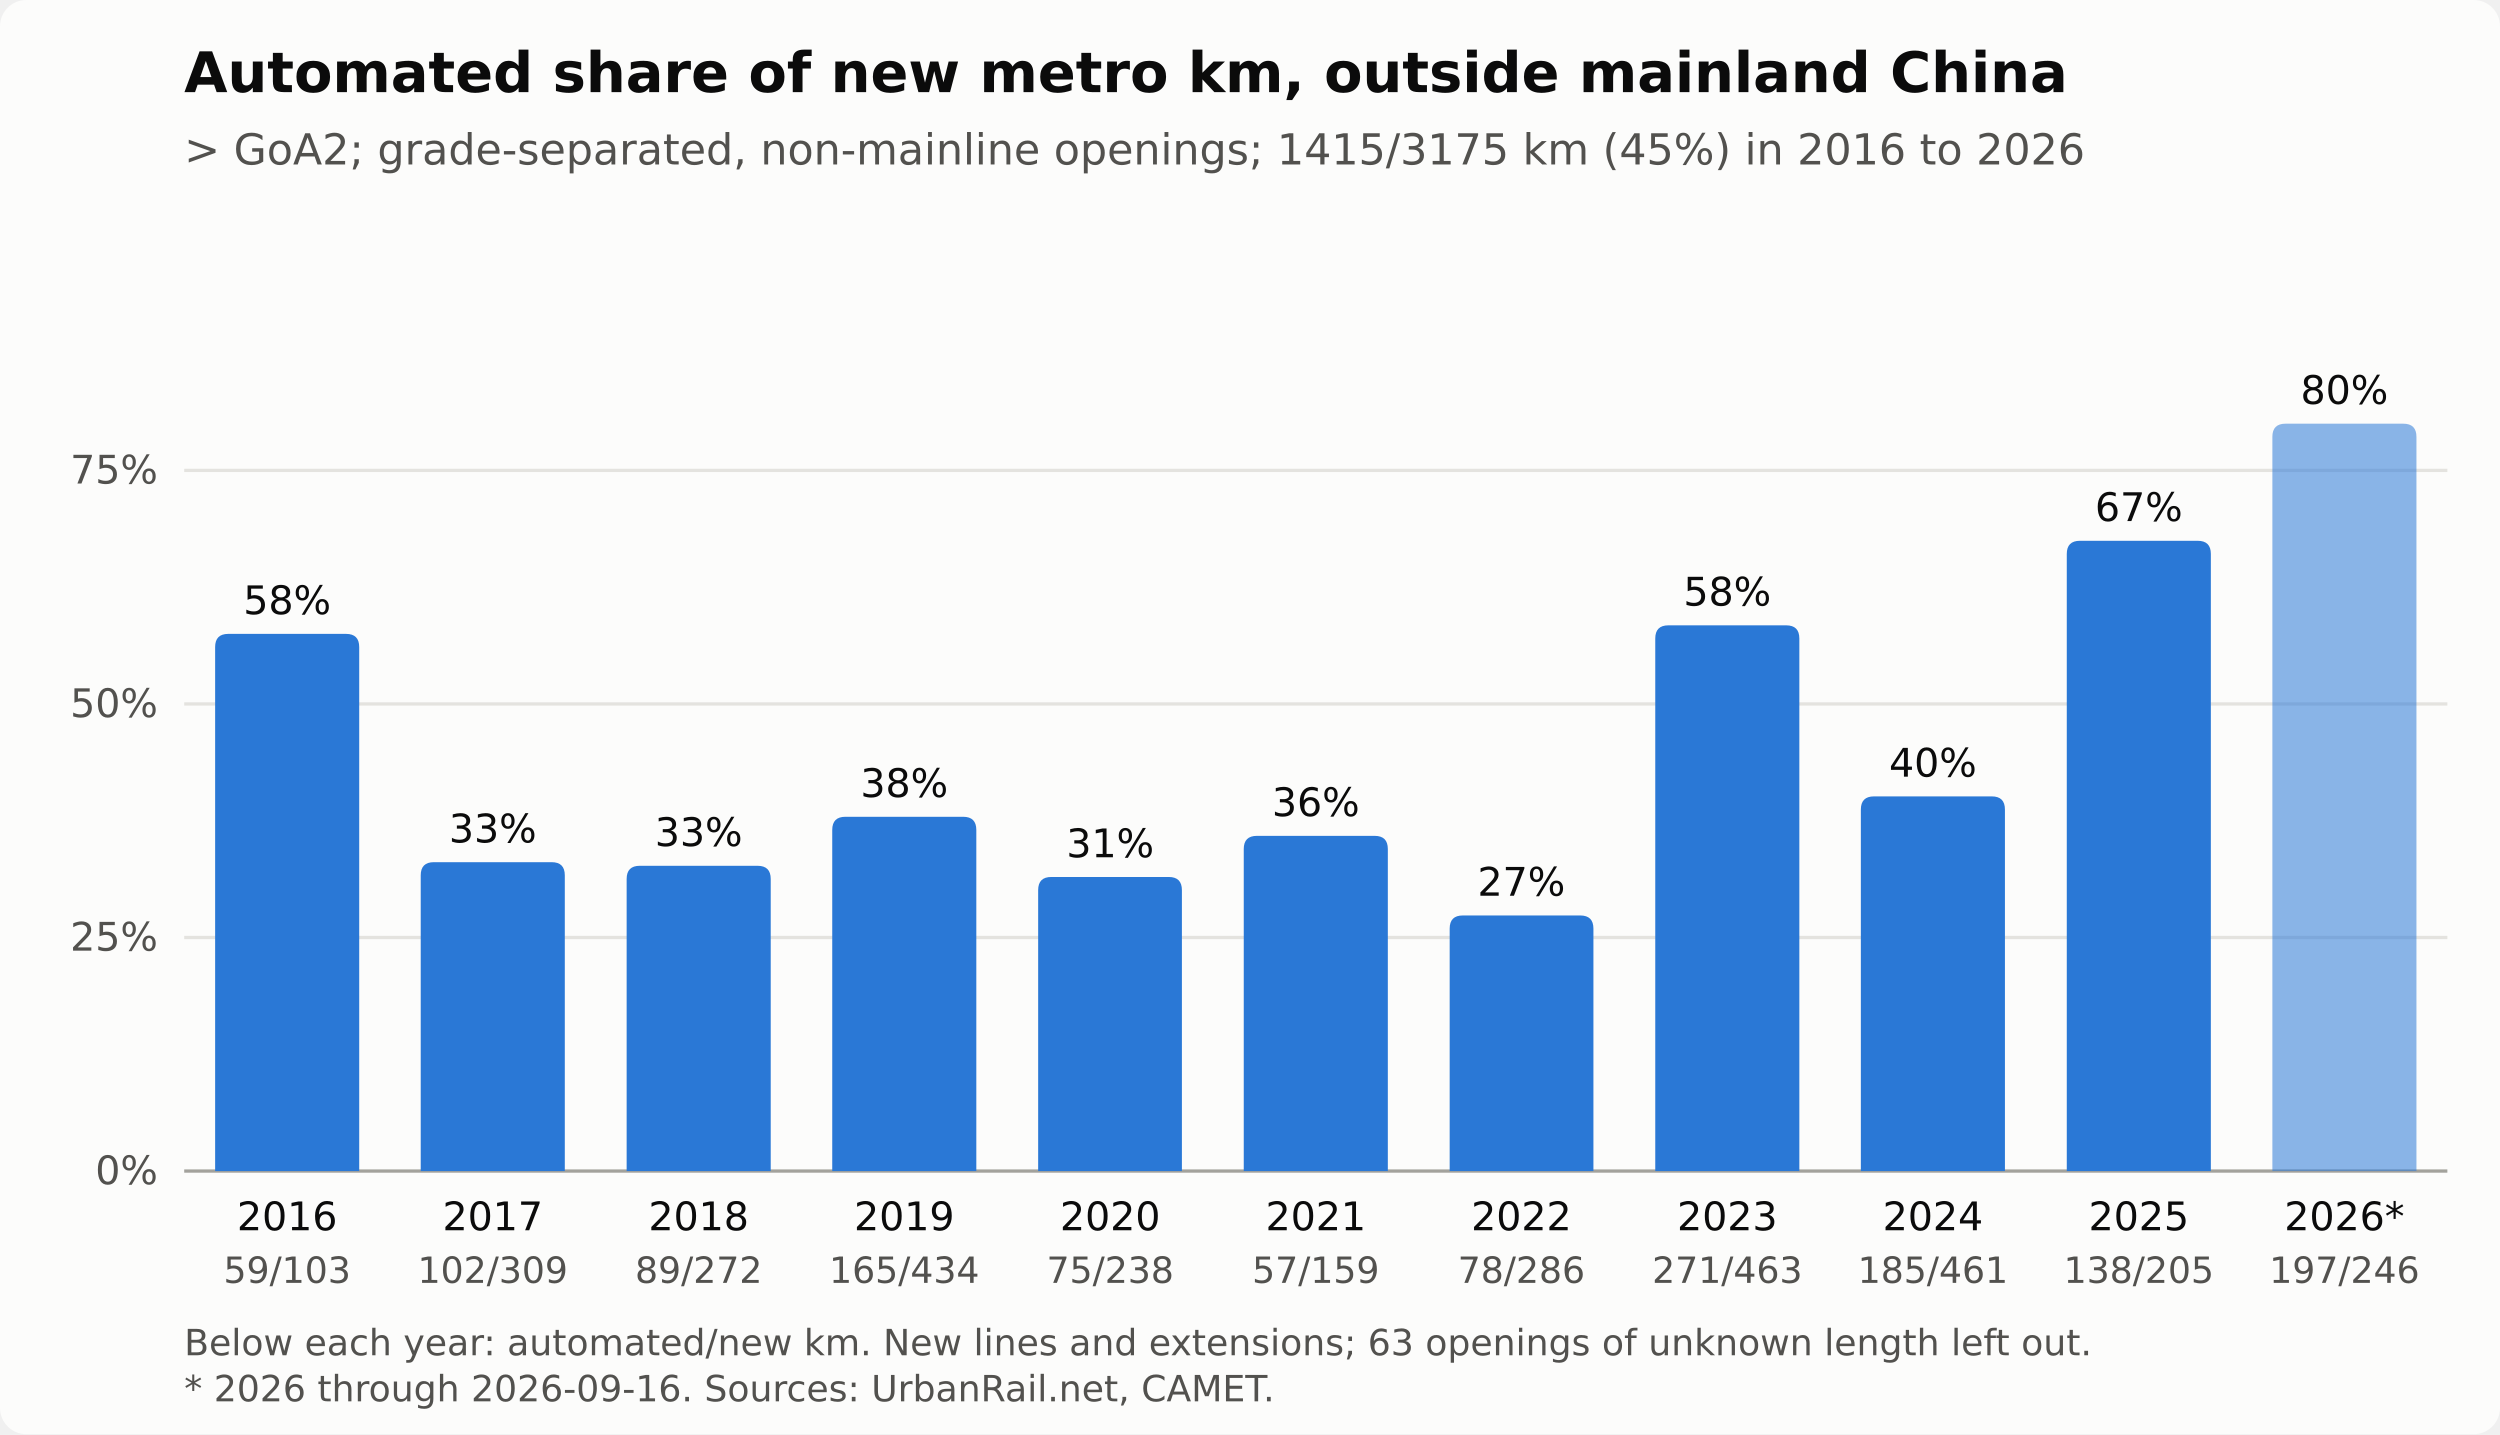
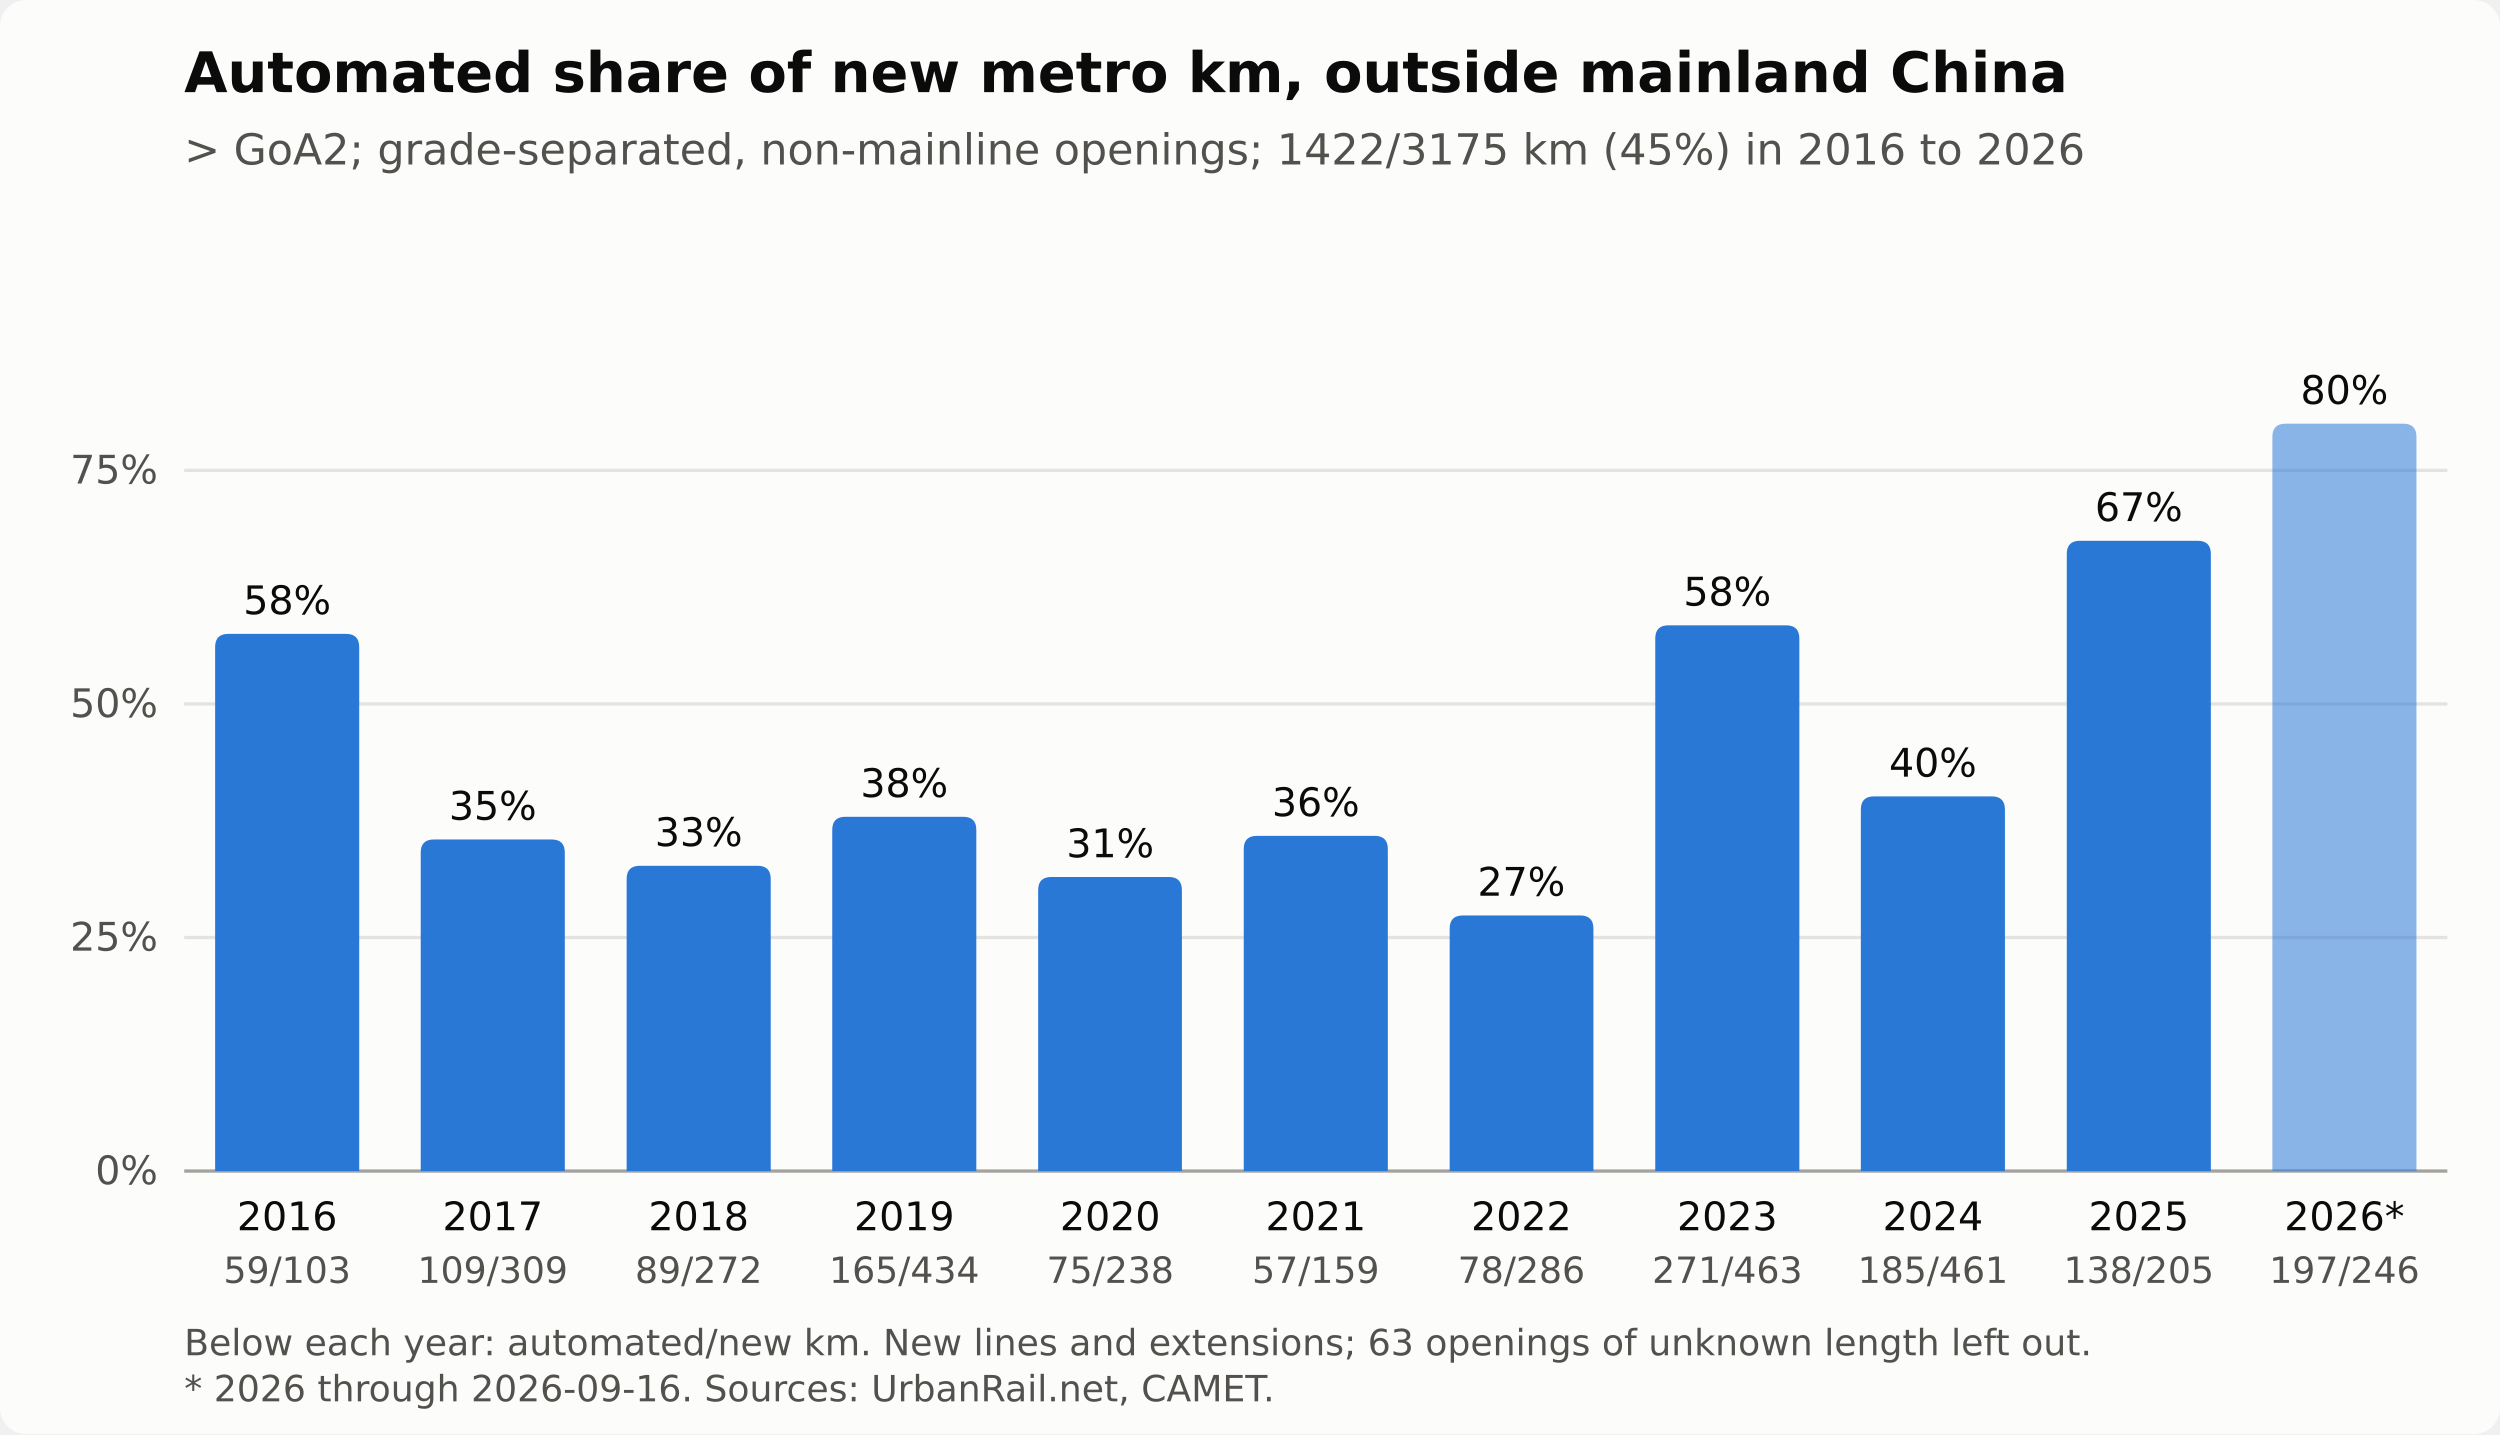
<svg xmlns="http://www.w3.org/2000/svg" viewBox="0 0 760 436" width="760" height="436" role="img" aria-labelledby="t d" font-family="system-ui, -apple-system, Segoe UI, DejaVu Sans, sans-serif">
  <style>
.bg{fill:#fcfcfb}.bar{fill:#2a78d6}.bar.partial{fill-opacity:.55}
.grid{stroke:#e4e3df;stroke-width:1}.axis{stroke:#a3a29c;stroke-width:1}
.t1{fill:#0b0b0b}.t2{fill:#52514e}
@media (prefers-color-scheme: dark){
.bg{fill:#1a1a19}.bar{fill:#3987e5}.grid{stroke:#2e2e2c}.axis{stroke:#5d5c57}
.t1{fill:#ffffff}.t2{fill:#c3c2b7}}
</style>
  <rect class="bg" width="760" height="436" rx="8" />
  <text class="t1" x="56" y="28" font-size="17" font-weight="600">Automated share of new metro km, outside mainland China</text>
-   <text class="t2" x="56" y="50" font-size="13">&gt; GoA2; grade-separated, non-mainline openings; 1415/3175 km (45%) in 2016 to 2026</text>
+   <text class="t2" x="56" y="50" font-size="13">&gt; GoA2; grade-separated, non-mainline openings; 1422/3175 km (45%) in 2016 to 2026</text>
  <line class="axis" x1="56" x2="744" y1="356.0" y2="356.0" />
  <text class="t2" x="48" y="360.0" font-size="12" text-anchor="end">0%</text>
  <line class="grid" x1="56" x2="744" y1="285.0" y2="285.0" />
  <text class="t2" x="48" y="289.0" font-size="12" text-anchor="end">25%</text>
  <line class="grid" x1="56" x2="744" y1="214.0" y2="214.0" />
  <text class="t2" x="48" y="218.0" font-size="12" text-anchor="end">50%</text>
  <line class="grid" x1="56" x2="744" y1="143.0" y2="143.0" />
  <text class="t2" x="48" y="147.0" font-size="12" text-anchor="end">75%</text>
  <g>
    <rect x="56.0" y="72" width="62.5" height="284" fill="transparent" />
    <path class="bar" d="M65.4,356.0 V196.7 Q65.4,192.7 69.4,192.7 H105.2 Q109.2,192.7 109.2,196.7 V356.0 Z" />
    <text class="t1" x="87.3" y="186.7" font-size="12" text-anchor="middle">58%</text>
  </g>
  <text class="t1" x="87.3" y="374.0" font-size="12" text-anchor="middle">2016</text>
  <text class="t2" x="87.3" y="390.0" font-size="11" text-anchor="middle">59/103</text>
  <g>
    <rect x="118.5" y="72" width="62.5" height="284" fill="transparent" />
-     <path class="bar" d="M127.9,356.0 V266.1 Q127.9,262.1 131.9,262.1 H167.7 Q171.7,262.1 171.7,266.1 V356.0 Z" />
-     <text class="t1" x="149.8" y="256.1" font-size="12" text-anchor="middle">33%</text>
+     <path class="bar" d="M127.9,356.0 V259.2 Q127.9,255.2 131.9,255.2 H167.7 Q171.7,255.2 171.7,259.2 V356.0 Z" />
+     <text class="t1" x="149.8" y="249.2" font-size="12" text-anchor="middle">35%</text>
  </g>
  <text class="t1" x="149.8" y="374.0" font-size="12" text-anchor="middle">2017</text>
-   <text class="t2" x="149.8" y="390.0" font-size="11" text-anchor="middle">102/309</text>
+   <text class="t2" x="149.8" y="390.0" font-size="11" text-anchor="middle">109/309</text>
  <g>
    <rect x="181.1" y="72" width="62.5" height="284" fill="transparent" />
    <path class="bar" d="M190.5,356.0 V267.2 Q190.5,263.2 194.5,263.2 H230.3 Q234.3,263.2 234.3,267.2 V356.0 Z" />
    <text class="t1" x="212.4" y="257.2" font-size="12" text-anchor="middle">33%</text>
  </g>
  <text class="t1" x="212.4" y="374.0" font-size="12" text-anchor="middle">2018</text>
  <text class="t2" x="212.4" y="390.0" font-size="11" text-anchor="middle">89/272</text>
  <g>
    <rect x="243.6" y="72" width="62.5" height="284" fill="transparent" />
    <path class="bar" d="M253.0,356.0 V252.3 Q253.0,248.3 257.0,248.3 H292.8 Q296.8,248.3 296.8,252.3 V356.0 Z" />
    <text class="t1" x="274.9" y="242.3" font-size="12" text-anchor="middle">38%</text>
  </g>
  <text class="t1" x="274.9" y="374.0" font-size="12" text-anchor="middle">2019</text>
  <text class="t2" x="274.9" y="390.0" font-size="11" text-anchor="middle">165/434</text>
  <g>
    <rect x="306.2" y="72" width="62.5" height="284" fill="transparent" />
    <path class="bar" d="M315.6,356.0 V270.6 Q315.6,266.6 319.6,266.6 H355.3 Q359.3,266.6 359.3,270.6 V356.0 Z" />
    <text class="t1" x="337.5" y="260.6" font-size="12" text-anchor="middle">31%</text>
  </g>
  <text class="t1" x="337.5" y="374.0" font-size="12" text-anchor="middle">2020</text>
  <text class="t2" x="337.5" y="390.0" font-size="11" text-anchor="middle">75/238</text>
  <g>
    <rect x="368.7" y="72" width="62.5" height="284" fill="transparent" />
    <path class="bar" d="M378.1,356.0 V258.1 Q378.1,254.1 382.1,254.1 H417.9 Q421.9,254.1 421.9,258.1 V356.0 Z" />
    <text class="t1" x="400.0" y="248.1" font-size="12" text-anchor="middle">36%</text>
  </g>
  <text class="t1" x="400.0" y="374.0" font-size="12" text-anchor="middle">2021</text>
  <text class="t2" x="400.0" y="390.0" font-size="11" text-anchor="middle">57/159</text>
  <g>
    <rect x="431.3" y="72" width="62.5" height="284" fill="transparent" />
    <path class="bar" d="M440.7,356.0 V282.3 Q440.7,278.3 444.7,278.3 H480.4 Q484.4,278.3 484.4,282.3 V356.0 Z" />
    <text class="t1" x="462.5" y="272.3" font-size="12" text-anchor="middle">27%</text>
  </g>
  <text class="t1" x="462.5" y="374.0" font-size="12" text-anchor="middle">2022</text>
  <text class="t2" x="462.5" y="390.0" font-size="11" text-anchor="middle">78/286</text>
  <g>
    <rect x="493.8" y="72" width="62.5" height="284" fill="transparent" />
    <path class="bar" d="M503.2,356.0 V194.1 Q503.2,190.1 507.2,190.1 H543.0 Q547.0,190.1 547.0,194.1 V356.0 Z" />
    <text class="t1" x="525.1" y="184.1" font-size="12" text-anchor="middle">58%</text>
  </g>
  <text class="t1" x="525.1" y="374.0" font-size="12" text-anchor="middle">2023</text>
  <text class="t2" x="525.1" y="390.0" font-size="11" text-anchor="middle">271/463</text>
  <g>
    <rect x="556.4" y="72" width="62.5" height="284" fill="transparent" />
    <path class="bar" d="M565.7,356.0 V246.1 Q565.7,242.1 569.7,242.1 H605.5 Q609.5,242.1 609.5,246.1 V356.0 Z" />
    <text class="t1" x="587.6" y="236.1" font-size="12" text-anchor="middle">40%</text>
  </g>
  <text class="t1" x="587.6" y="374.0" font-size="12" text-anchor="middle">2024</text>
  <text class="t2" x="587.6" y="390.0" font-size="11" text-anchor="middle">185/461</text>
  <g>
    <rect x="618.9" y="72" width="62.5" height="284" fill="transparent" />
    <path class="bar" d="M628.3,356.0 V168.4 Q628.3,164.4 632.3,164.4 H668.1 Q672.1,164.4 672.1,168.4 V356.0 Z" />
    <text class="t1" x="650.2" y="158.4" font-size="12" text-anchor="middle">67%</text>
  </g>
  <text class="t1" x="650.2" y="374.0" font-size="12" text-anchor="middle">2025</text>
  <text class="t2" x="650.2" y="390.0" font-size="11" text-anchor="middle">138/205</text>
  <g>
    <rect x="681.5" y="72" width="62.5" height="284" fill="transparent" />
    <path class="bar partial" d="M690.8,356.0 V132.8 Q690.8,128.8 694.8,128.8 H730.6 Q734.6,128.8 734.6,132.8 V356.0 Z" />
    <text class="t1" x="712.7" y="122.8" font-size="12" text-anchor="middle">80%</text>
  </g>
  <text class="t1" x="712.7" y="374.0" font-size="12" text-anchor="middle">2026*</text>
  <text class="t2" x="712.7" y="390.0" font-size="11" text-anchor="middle">197/246</text>
  <text class="t2" x="56" y="412" font-size="11">Below each year: automated/new km. New lines and extensions; 63 openings of unknown length left out.</text>
  <text class="t2" x="56" y="426" font-size="11">* 2026 through 2026-09-16. Sources: UrbanRail.net, CAMET.</text>
</svg>
